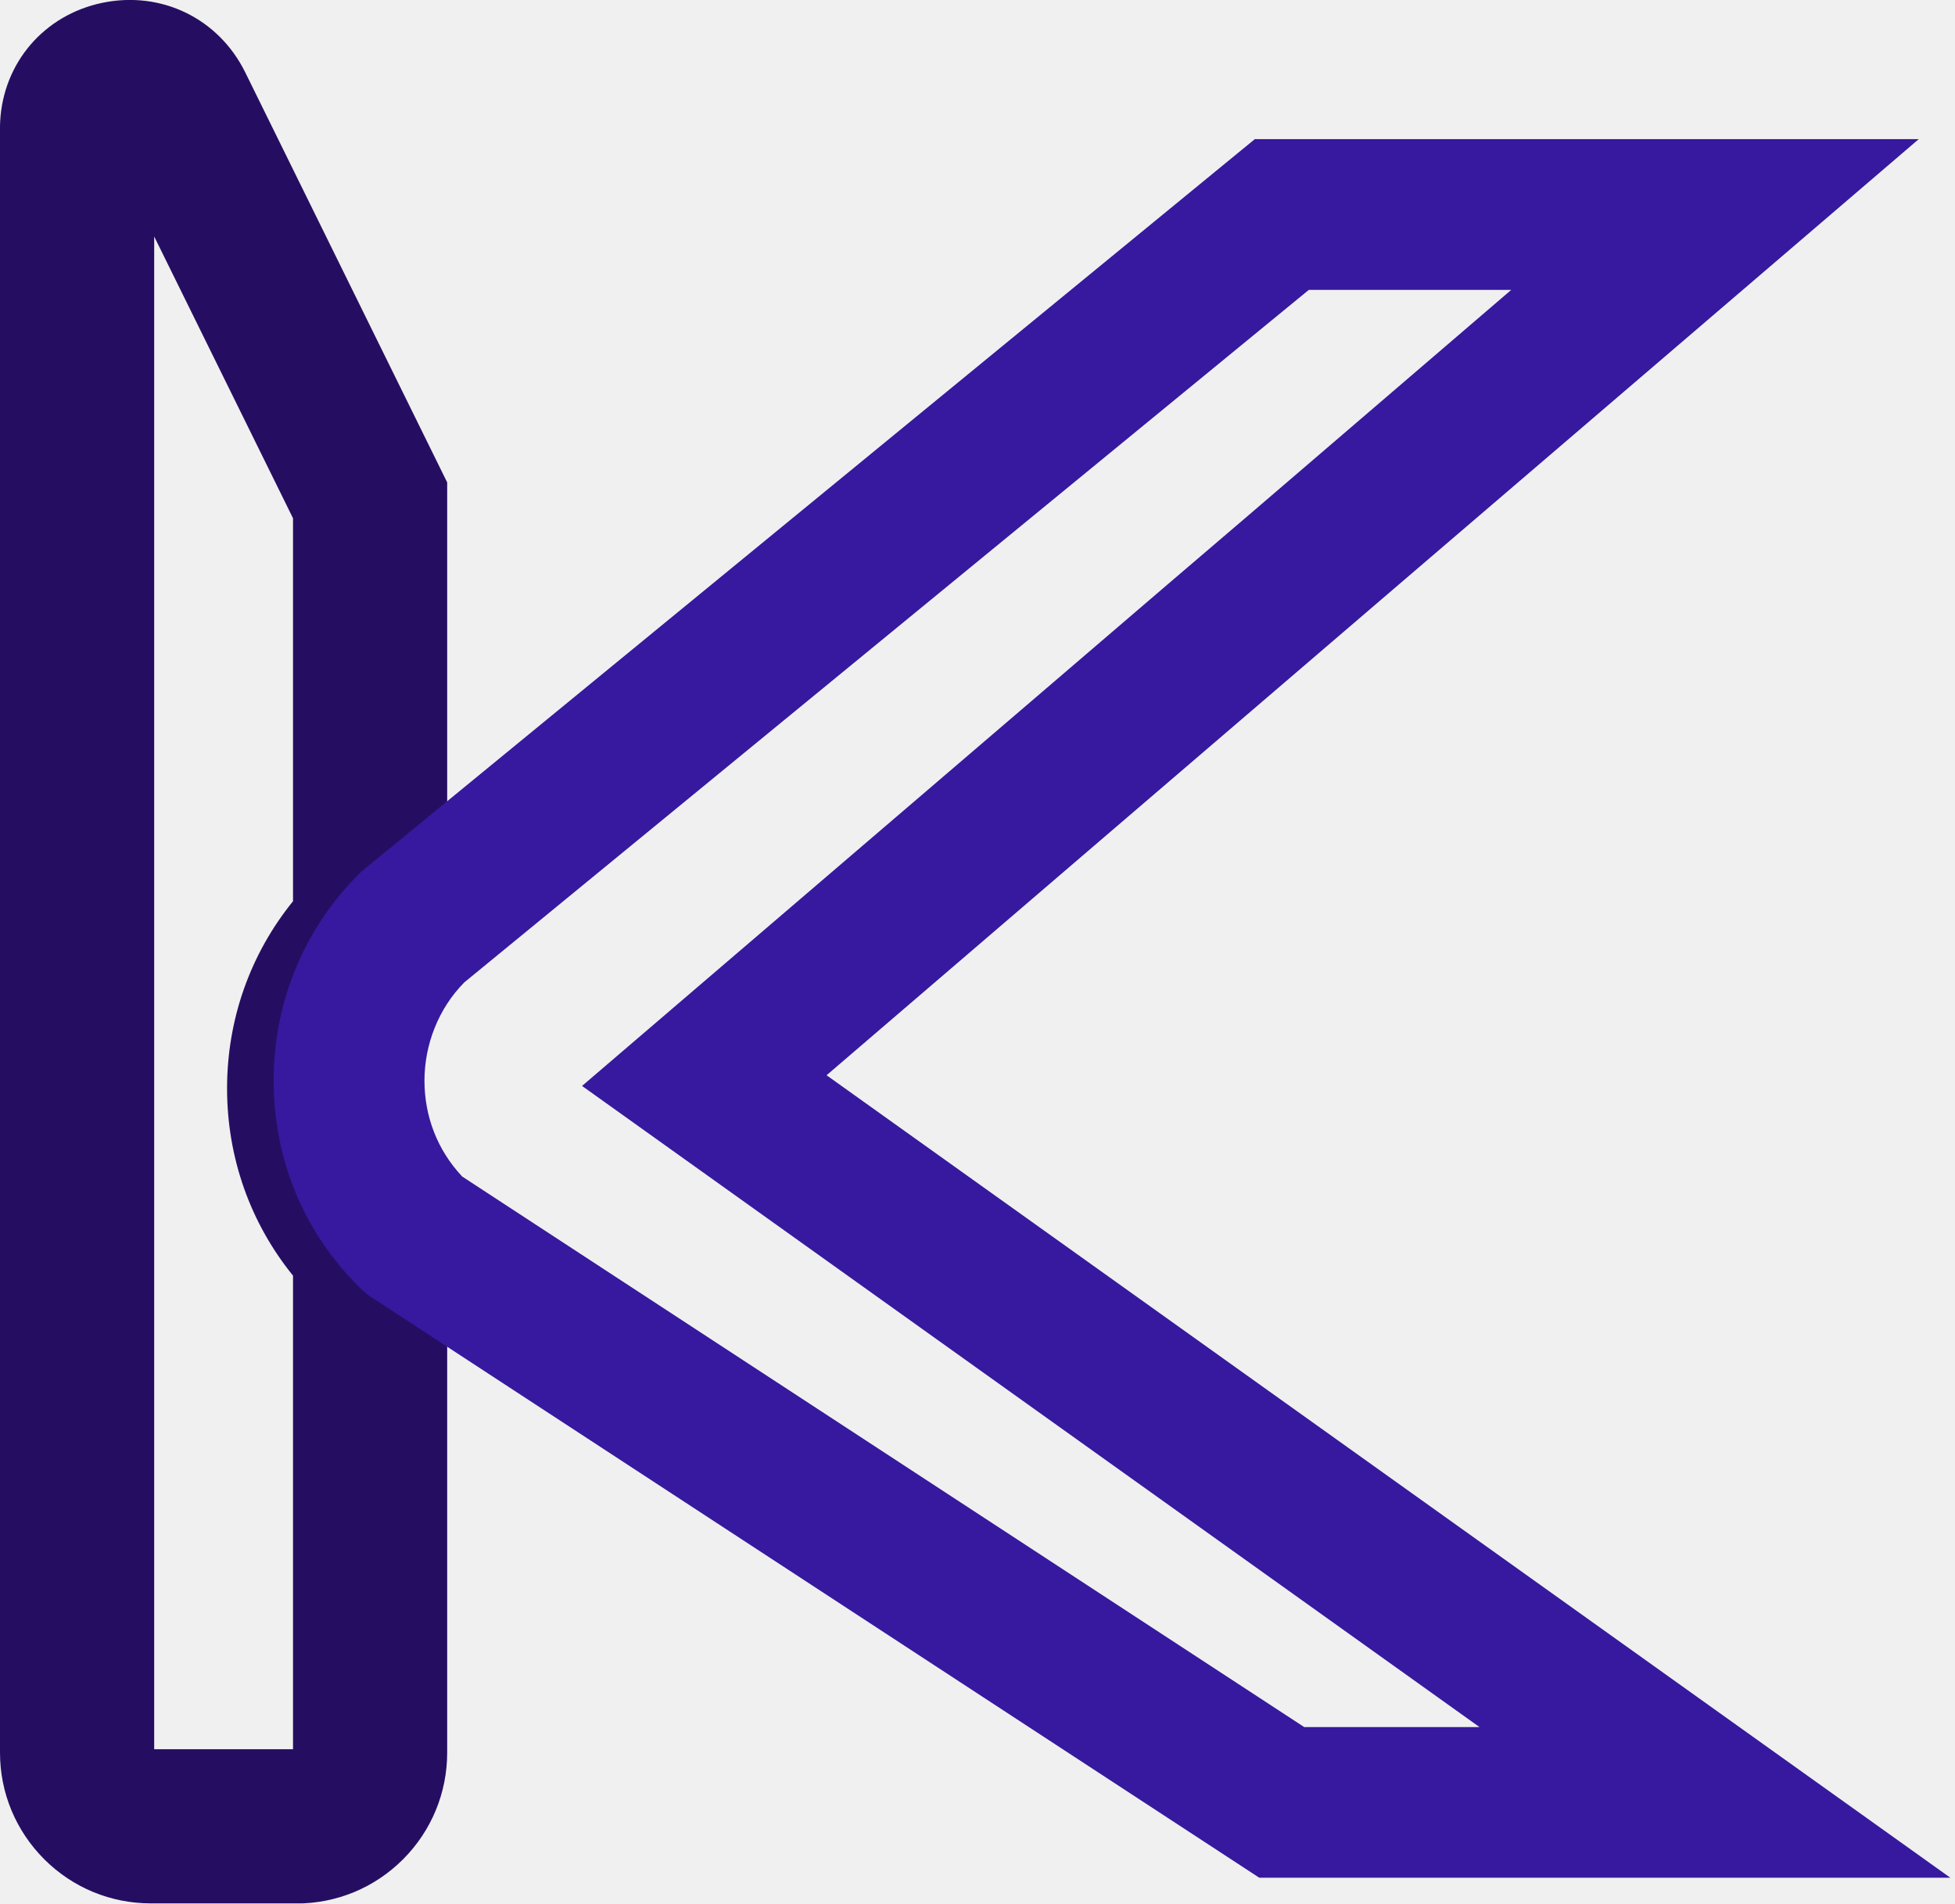
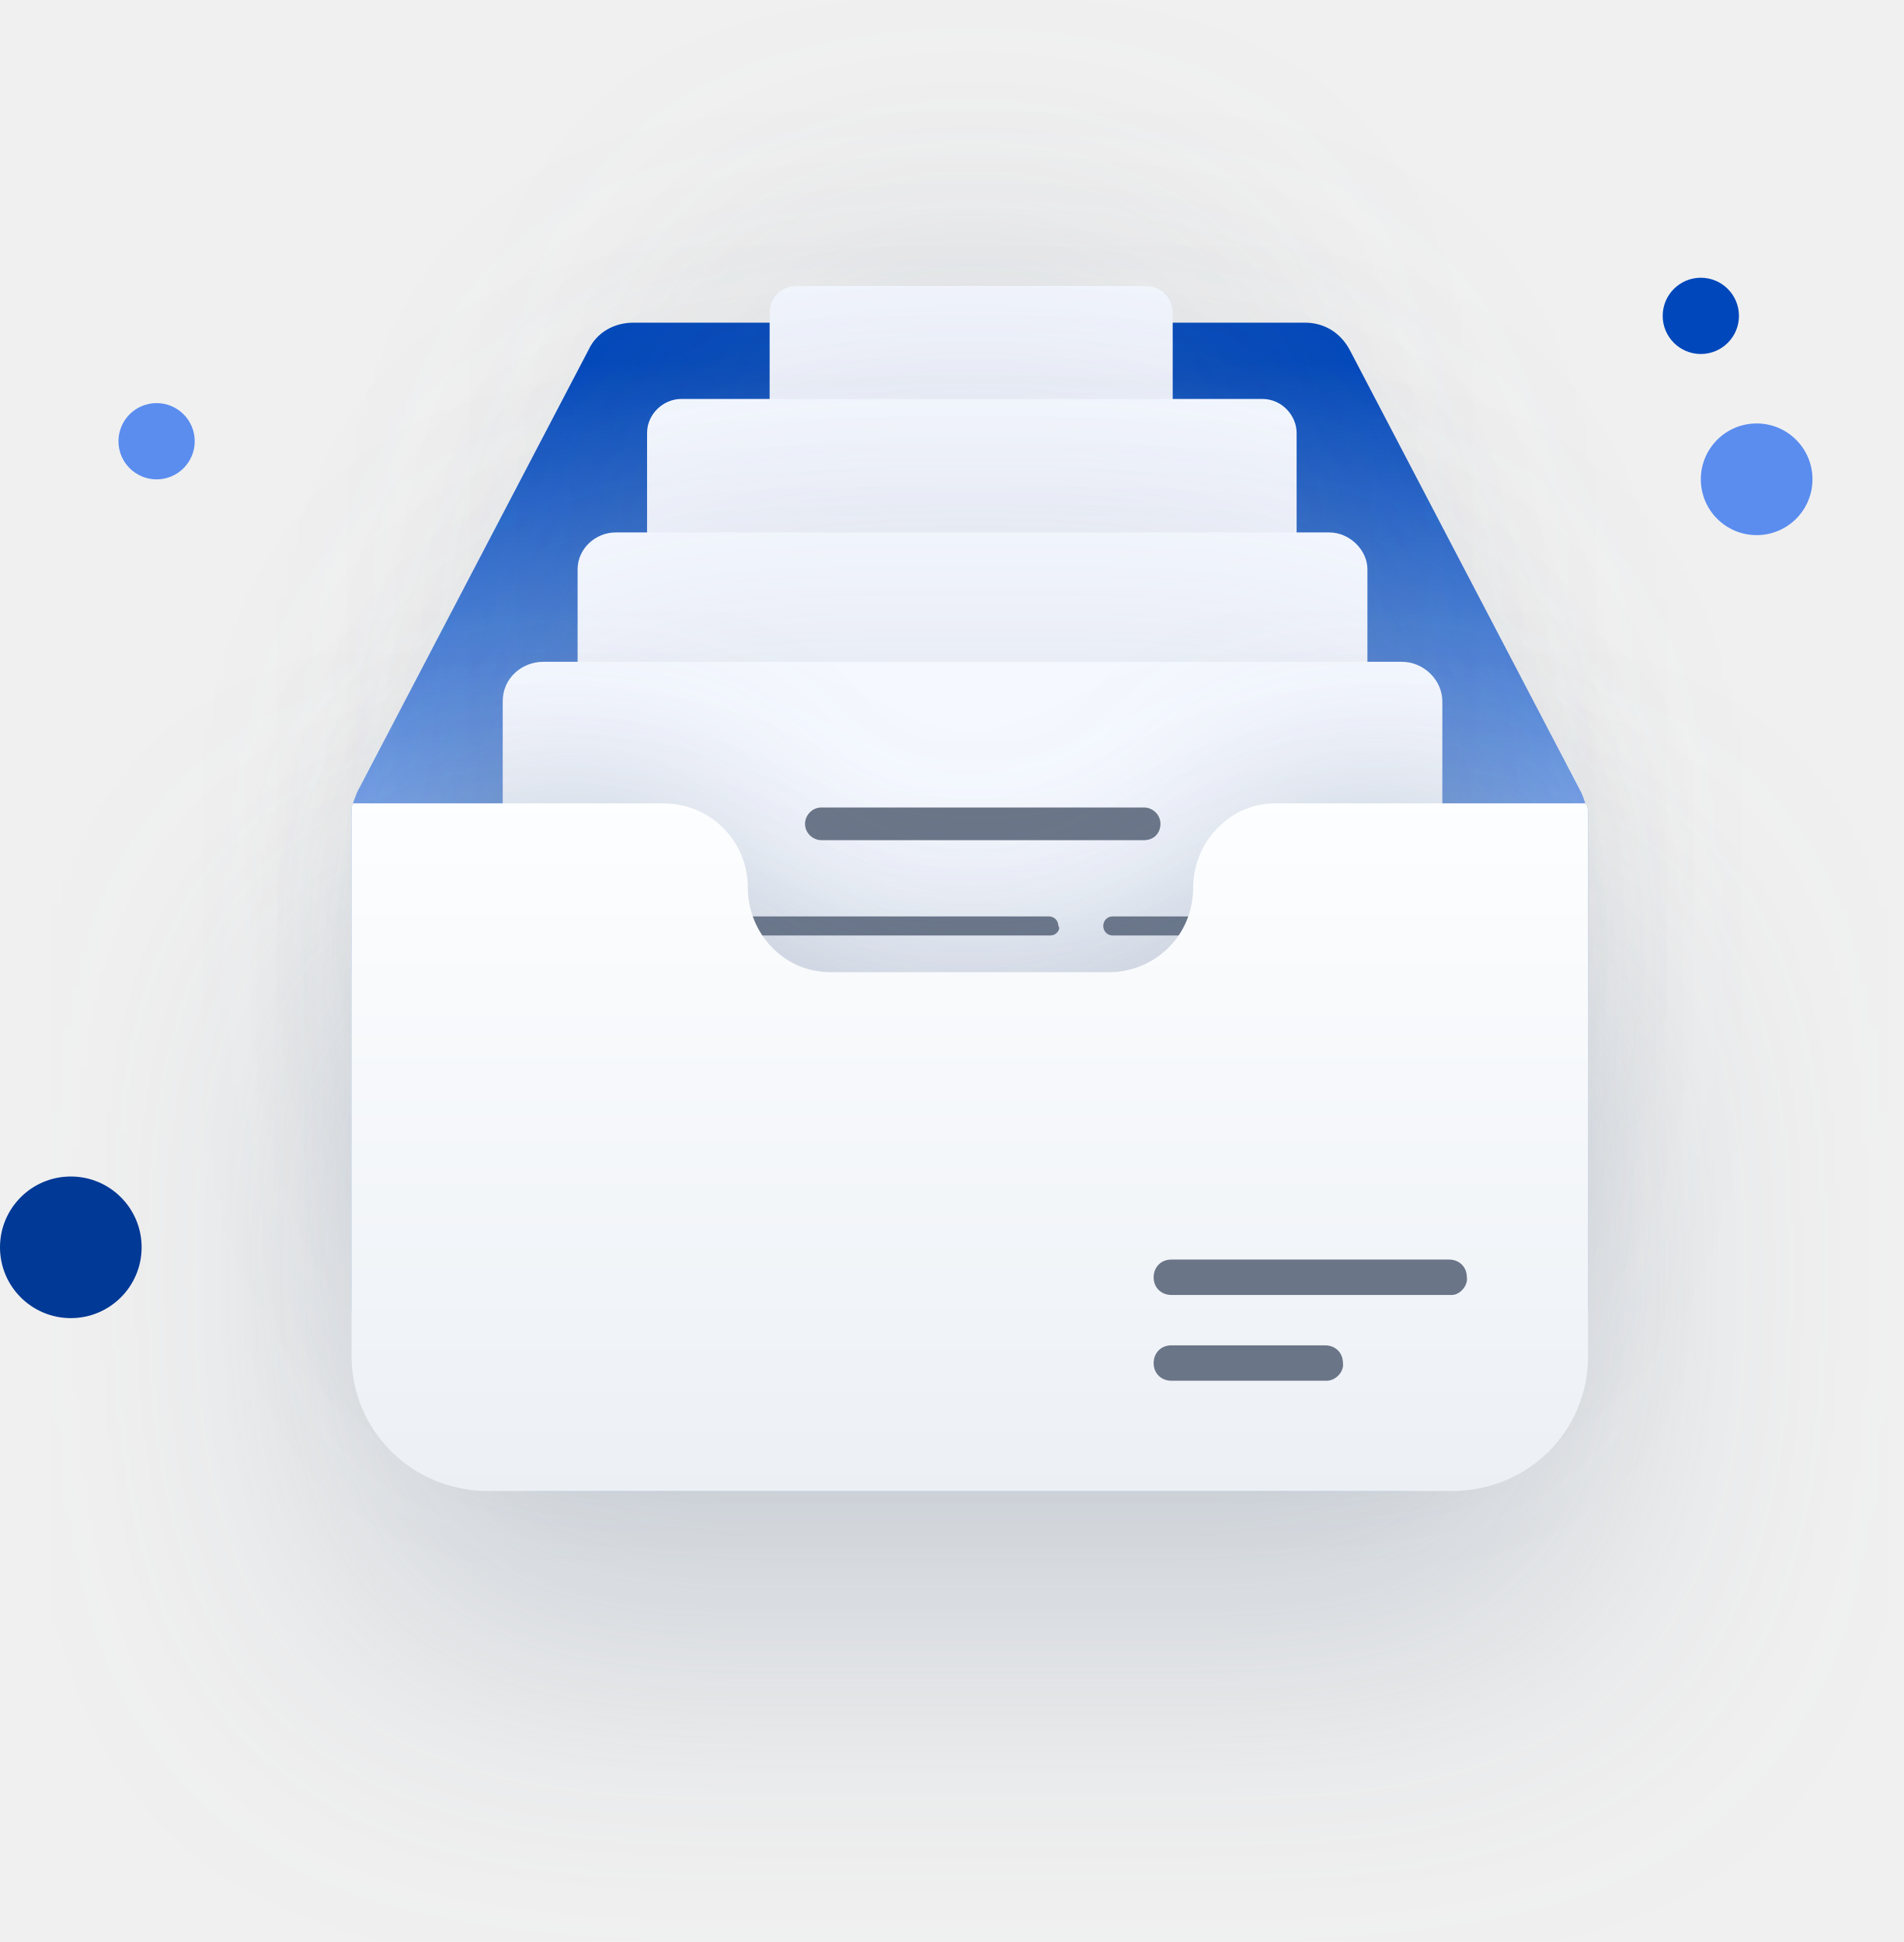
- <svg xmlns="http://www.w3.org/2000/svg" width="76" height="74" viewBox="0 0 76 74" fill="none">
-   <g clip-path="url(#clip0_1_1842)">
-     <path d="M11.517 74H5.867C4.302 74 2.833 73.392 1.726 72.291C0.614 71.178 0 69.704 0 68.138V5.024C0 4.921 0 4.823 0.006 4.726C0.126 2.432 1.721 0.579 3.98 0.109C6.28 -0.367 8.5 0.722 9.532 2.81L17.384 18.755V37.447L16.49 38.33C15.411 39.392 14.821 40.808 14.821 42.322C14.821 43.837 15.417 45.253 16.49 46.314L17.384 47.198V68.138C17.384 69.704 16.771 71.184 15.664 72.291C14.557 73.397 13.083 74.005 11.517 74.005V74ZM5.994 68.006H11.391V49.595C9.727 47.542 8.827 45.001 8.827 42.317C8.827 39.632 9.727 37.092 11.391 35.038V20.149L5.994 9.194V68.006Z" fill="#250E62" />
-     <path d="M32.13 41.806L42.713 32.727L54.419 22.69L74.591 5.409H48.781L14.224 33.742L14.012 33.92C11.832 36.071 10.639 38.944 10.639 42.013C10.639 45.081 11.804 47.886 13.96 50.037C14.138 50.215 14.333 50.375 14.545 50.502L48.953 73.002H75.818L32.136 41.806H32.13ZM17.958 45.73C17.006 44.714 16.501 43.407 16.501 42.013C16.501 40.619 17.04 39.214 18.05 38.193L50.88 11.27H58.749L48.534 20.034L45.345 22.759L40.367 27.026L22.627 42.219L57.516 67.146H50.702L17.958 45.735V45.73Z" fill="#36199E" />
+ <svg xmlns="http://www.w3.org/2000/svg" width="99" height="101" viewBox="0 0 99 101" fill="none">
+   <path d="M82.588 42.347V67.913C82.588 73.225 78.268 77.545 72.886 77.545H27.986C22.675 77.545 18.355 73.296 18.284 67.984C18.284 67.913 18.284 67.913 18.284 67.842V42.347C18.284 42.276 18.284 42.276 18.284 42.206C18.284 42.064 18.284 41.922 18.355 41.781C18.426 41.568 18.496 41.426 18.567 41.214L30.607 18.198C31.032 17.277 31.952 16.781 32.944 16.781H67.858C68.849 16.781 69.699 17.277 70.195 18.198L82.234 41.214C82.305 41.356 82.376 41.568 82.447 41.781C82.588 41.922 82.588 42.135 82.588 42.347Z" fill="url(#paint0_linear_606_55694)" />
+   <g filter="url(#filter0_d_606_55694)">
+     <path d="M59.643 42.562H41.442C40.663 42.562 40.026 41.995 40.026 41.145V16.288C40.026 15.508 40.592 14.871 41.442 14.871H59.572C60.351 14.871 60.988 15.438 60.988 16.288V41.145C60.988 41.924 60.422 42.562 59.643 42.562Z" fill="#F5F8FF" />
  </g>
+   <g filter="url(#filter1_d_606_55694)">
+     <path d="M65.662 48.441H35.422C34.431 48.441 33.652 47.591 33.652 46.67V22.52C33.652 21.529 34.502 20.75 35.422 20.75H65.662C66.654 20.75 67.433 21.6 67.433 22.52V46.67C67.362 47.661 66.654 48.441 65.662 48.441Z" fill="#F5F8FF" />
+   </g>
+   <g filter="url(#filter2_d_606_55694)">
+     <path d="M69.133 55.311H32.023C30.961 55.311 30.04 54.391 30.04 53.399V29.604C30.04 28.541 30.961 27.691 32.023 27.691H69.133C70.195 27.691 71.115 28.612 71.115 29.604V53.328C71.045 54.461 70.195 55.311 69.133 55.311Z" fill="#F5F8FF" />
+   </g>
+   <g filter="url(#filter3_d_606_55694)">
+     <path d="M72.886 61.967H28.27C27.066 61.967 26.145 60.975 26.145 59.913V36.472C26.145 35.268 27.137 34.418 28.27 34.418H72.886C74.09 34.418 75.011 35.409 75.011 36.472V59.842C74.94 61.046 74.09 61.967 72.886 61.967Z" fill="#F5F8FF" />
+   </g>
+   <path d="M59.501 43.696H42.717C42.292 43.696 41.867 43.342 41.867 42.846C41.867 42.421 42.221 41.996 42.717 41.996H59.501C59.926 41.996 60.351 42.35 60.351 42.846C60.351 43.342 59.997 43.696 59.501 43.696Z" fill="#6B7588" />
+   <path d="M54.615 48.652H33.369C33.086 48.652 32.873 48.439 32.873 48.156C32.873 47.873 33.086 47.66 33.369 47.66H54.544C54.827 47.66 55.04 47.873 55.04 48.156C55.181 48.297 54.969 48.652 54.615 48.652Z" fill="#6B7588" />
+   <path d="M68.566 48.652H57.872C57.589 48.652 57.377 48.439 57.377 48.156C57.377 47.873 57.589 47.66 57.872 47.66H68.495C68.778 47.66 68.991 47.873 68.991 48.156C69.132 48.297 68.92 48.652 68.566 48.652Z" fill="#6B7588" />
+   <g filter="url(#filter4_d_606_55694)">
+     <path d="M78.893 43.63V67.869C78.893 71.317 76.135 74.075 72.625 74.075H28.247C24.8 74.075 21.979 71.317 21.979 67.869V43.505C21.979 43.38 21.979 43.254 22.042 43.129H34.208C36.34 43.129 38.094 44.821 38.094 47.015C38.094 48.081 38.533 49.084 39.223 49.773C39.975 50.525 40.852 50.901 41.981 50.901H59.662C61.794 50.901 63.549 49.209 63.549 47.015C63.549 45.95 63.987 44.947 64.677 44.257C65.429 43.505 66.306 43.129 67.372 43.129H78.768C78.893 43.254 78.893 43.442 78.893 43.63Z" fill="white" />
+   </g>
+   <g filter="url(#filter5_d_606_55694)">
+     <path d="M82.588 42.348V70.534C82.588 74.429 79.472 77.545 75.506 77.545H25.366C21.471 77.545 18.284 74.429 18.284 70.534V42.206C18.284 42.065 18.284 41.923 18.355 41.781H34.502C36.91 41.781 38.892 43.693 38.892 46.172C38.892 47.376 39.388 48.509 40.167 49.288C41.017 50.138 42.009 50.563 43.283 50.563H57.66C60.068 50.563 62.051 48.651 62.051 46.172C62.051 44.968 62.546 43.835 63.325 43.056C64.175 42.206 65.167 41.781 66.371 41.781H82.447C82.588 41.923 82.588 42.135 82.588 42.348Z" fill="url(#paint1_linear_606_55694)" />
+   </g>
+   <path d="M75.506 67.349H60.917C60.422 67.349 59.997 66.995 59.997 66.428C59.997 65.933 60.351 65.508 60.917 65.508H75.365C75.861 65.508 76.285 65.862 76.285 66.428C76.356 66.853 75.931 67.349 75.506 67.349Z" fill="#6B7588" />
+   <path d="M68.991 71.81H60.917C60.422 71.81 59.997 71.456 59.997 70.889C59.997 70.394 60.351 69.969 60.917 69.969H68.92C69.416 69.969 69.841 70.323 69.841 70.889C69.912 71.314 69.487 71.81 68.991 71.81Z" fill="#6B7588" />
+   <path d="M91.358 27.831C92.961 27.831 94.261 26.531 94.261 24.927C94.261 23.323 92.961 22.023 91.358 22.023C89.754 22.023 88.454 23.323 88.454 24.927C88.454 26.531 89.754 27.831 91.358 27.831Z" fill="#5B8DEF" />
+   <path d="M88.454 18.411C89.549 18.411 90.437 17.523 90.437 16.428C90.437 15.333 89.549 14.445 88.454 14.445C87.359 14.445 86.471 15.333 86.471 16.428C86.471 17.523 87.359 18.411 88.454 18.411Z" fill="#0047BB" />
+   <path d="M8.144 24.931C9.239 24.931 10.127 24.043 10.127 22.948C10.127 21.853 9.239 20.965 8.144 20.965C7.049 20.965 6.161 21.853 6.161 22.948C6.161 24.043 7.049 24.931 8.144 24.931Z" fill="#5B8DEF" />
+   <path d="M3.683 68.553C5.716 68.553 7.365 66.904 7.365 64.87C7.365 62.836 5.716 61.188 3.683 61.188C1.649 61.188 0 62.836 0 64.87C0 66.904 1.649 68.553 3.683 68.553Z" fill="#003996" />
  <defs>
-     <clipPath id="clip0_1_1842">
-       <rect width="75.812" height="74" fill="white" />
-     </clipPath>
+     <filter id="filter0_d_606_55694" x="24.445" y="-0.001" width="52.123" height="58.852" filterUnits="userSpaceOnUse" color-interpolation-filters="sRGB">
+       <feFlood flood-opacity="0" result="BackgroundImageFix" />
+       <feColorMatrix in="SourceAlpha" type="matrix" values="0 0 0 0 0 0 0 0 0 0 0 0 0 0 0 0 0 0 127 0" result="hardAlpha" />
+       <feOffset dy="0.708" />
+       <feGaussianBlur stdDeviation="7.79" />
+       <feColorMatrix type="matrix" values="0 0 0 0 0.398 0 0 0 0 0.477 0 0 0 0 0.575 0 0 0 0.18 0" />
+       <feBlend mode="normal" in2="BackgroundImageFix" result="effect1_dropShadow_606_55694" />
+       <feBlend mode="normal" in="SourceGraphic" in2="effect1_dropShadow_606_55694" result="shape" />
+     </filter>
+     <filter id="filter1_d_606_55694" x="18.072" y="5.878" width="64.942" height="58.852" filterUnits="userSpaceOnUse" color-interpolation-filters="sRGB">
+       <feFlood flood-opacity="0" result="BackgroundImageFix" />
+       <feColorMatrix in="SourceAlpha" type="matrix" values="0 0 0 0 0 0 0 0 0 0 0 0 0 0 0 0 0 0 127 0" result="hardAlpha" />
+       <feOffset dy="0.708" />
+       <feGaussianBlur stdDeviation="7.79" />
+       <feColorMatrix type="matrix" values="0 0 0 0 0.398 0 0 0 0 0.477 0 0 0 0 0.575 0 0 0 0.18 0" />
+       <feBlend mode="normal" in2="BackgroundImageFix" result="effect1_dropShadow_606_55694" />
+       <feBlend mode="normal" in="SourceGraphic" in2="effect1_dropShadow_606_55694" result="shape" />
+     </filter>
+     <filter id="filter2_d_606_55694" x="14.46" y="12.819" width="72.236" height="58.782" filterUnits="userSpaceOnUse" color-interpolation-filters="sRGB">
+       <feFlood flood-opacity="0" result="BackgroundImageFix" />
+       <feColorMatrix in="SourceAlpha" type="matrix" values="0 0 0 0 0 0 0 0 0 0 0 0 0 0 0 0 0 0 127 0" result="hardAlpha" />
+       <feOffset dy="0.708" />
+       <feGaussianBlur stdDeviation="7.79" />
+       <feColorMatrix type="matrix" values="0 0 0 0 0.398 0 0 0 0 0.477 0 0 0 0 0.575 0 0 0 0.18 0" />
+       <feBlend mode="normal" in2="BackgroundImageFix" result="effect1_dropShadow_606_55694" />
+       <feBlend mode="normal" in="SourceGraphic" in2="effect1_dropShadow_606_55694" result="shape" />
+     </filter>
+     <filter id="filter3_d_606_55694" x="10.565" y="19.546" width="80.026" height="58.712" filterUnits="userSpaceOnUse" color-interpolation-filters="sRGB">
+       <feFlood flood-opacity="0" result="BackgroundImageFix" />
+       <feColorMatrix in="SourceAlpha" type="matrix" values="0 0 0 0 0 0 0 0 0 0 0 0 0 0 0 0 0 0 127 0" result="hardAlpha" />
+       <feOffset dy="0.708" />
+       <feGaussianBlur stdDeviation="7.79" />
+       <feColorMatrix type="matrix" values="0 0 0 0 0.398 0 0 0 0 0.477 0 0 0 0 0.575 0 0 0 0.18 0" />
+       <feBlend mode="normal" in2="BackgroundImageFix" result="effect1_dropShadow_606_55694" />
+       <feBlend mode="normal" in="SourceGraphic" in2="effect1_dropShadow_606_55694" result="shape" />
+     </filter>
+     <filter id="filter4_d_606_55694" x="12.772" y="31.798" width="75.328" height="49.358" filterUnits="userSpaceOnUse" color-interpolation-filters="sRGB">
+       <feFlood flood-opacity="0" result="BackgroundImageFix" />
+       <feColorMatrix in="SourceAlpha" type="matrix" values="0 0 0 0 0 0 0 0 0 0 0 0 0 0 0 0 0 0 127 0" result="hardAlpha" />
+       <feOffset dy="-2.125" />
+       <feGaussianBlur stdDeviation="4.603" />
+       <feColorMatrix type="matrix" values="0 0 0 0 0.398 0 0 0 0 0.477 0 0 0 0 0.575 0 0 0 0.27 0" />
+       <feBlend mode="normal" in2="BackgroundImageFix" result="effect1_dropShadow_606_55694" />
+       <feBlend mode="normal" in="SourceGraphic" in2="effect1_dropShadow_606_55694" result="shape" />
+     </filter>
+     <filter id="filter5_d_606_55694" x="2.704" y="33.991" width="95.465" height="66.926" filterUnits="userSpaceOnUse" color-interpolation-filters="sRGB">
+       <feFlood flood-opacity="0" result="BackgroundImageFix" />
+       <feColorMatrix in="SourceAlpha" type="matrix" values="0 0 0 0 0 0 0 0 0 0 0 0 0 0 0 0 0 0 127 0" result="hardAlpha" />
+       <feOffset dy="7.79" />
+       <feGaussianBlur stdDeviation="7.79" />
+       <feColorMatrix type="matrix" values="0 0 0 0 0.398 0 0 0 0 0.477 0 0 0 0 0.575 0 0 0 0.27 0" />
+       <feBlend mode="normal" in2="BackgroundImageFix" result="effect1_dropShadow_606_55694" />
+       <feBlend mode="normal" in="SourceGraphic" in2="effect1_dropShadow_606_55694" result="shape" />
+     </filter>
+     <linearGradient id="paint0_linear_606_55694" x1="50.441" y1="18.892" x2="50.441" y2="52.998" gradientUnits="userSpaceOnUse">
+       <stop stop-color="#0047BB" />
+       <stop offset="1" stop-color="#AECDFF" />
+     </linearGradient>
+     <linearGradient id="paint1_linear_606_55694" x1="50.415" y1="40.954" x2="50.415" y2="77.931" gradientUnits="userSpaceOnUse">
+       <stop stop-color="#FDFEFF" />
+       <stop offset="0.996" stop-color="#ECF0F5" />
+     </linearGradient>
  </defs>
</svg>
